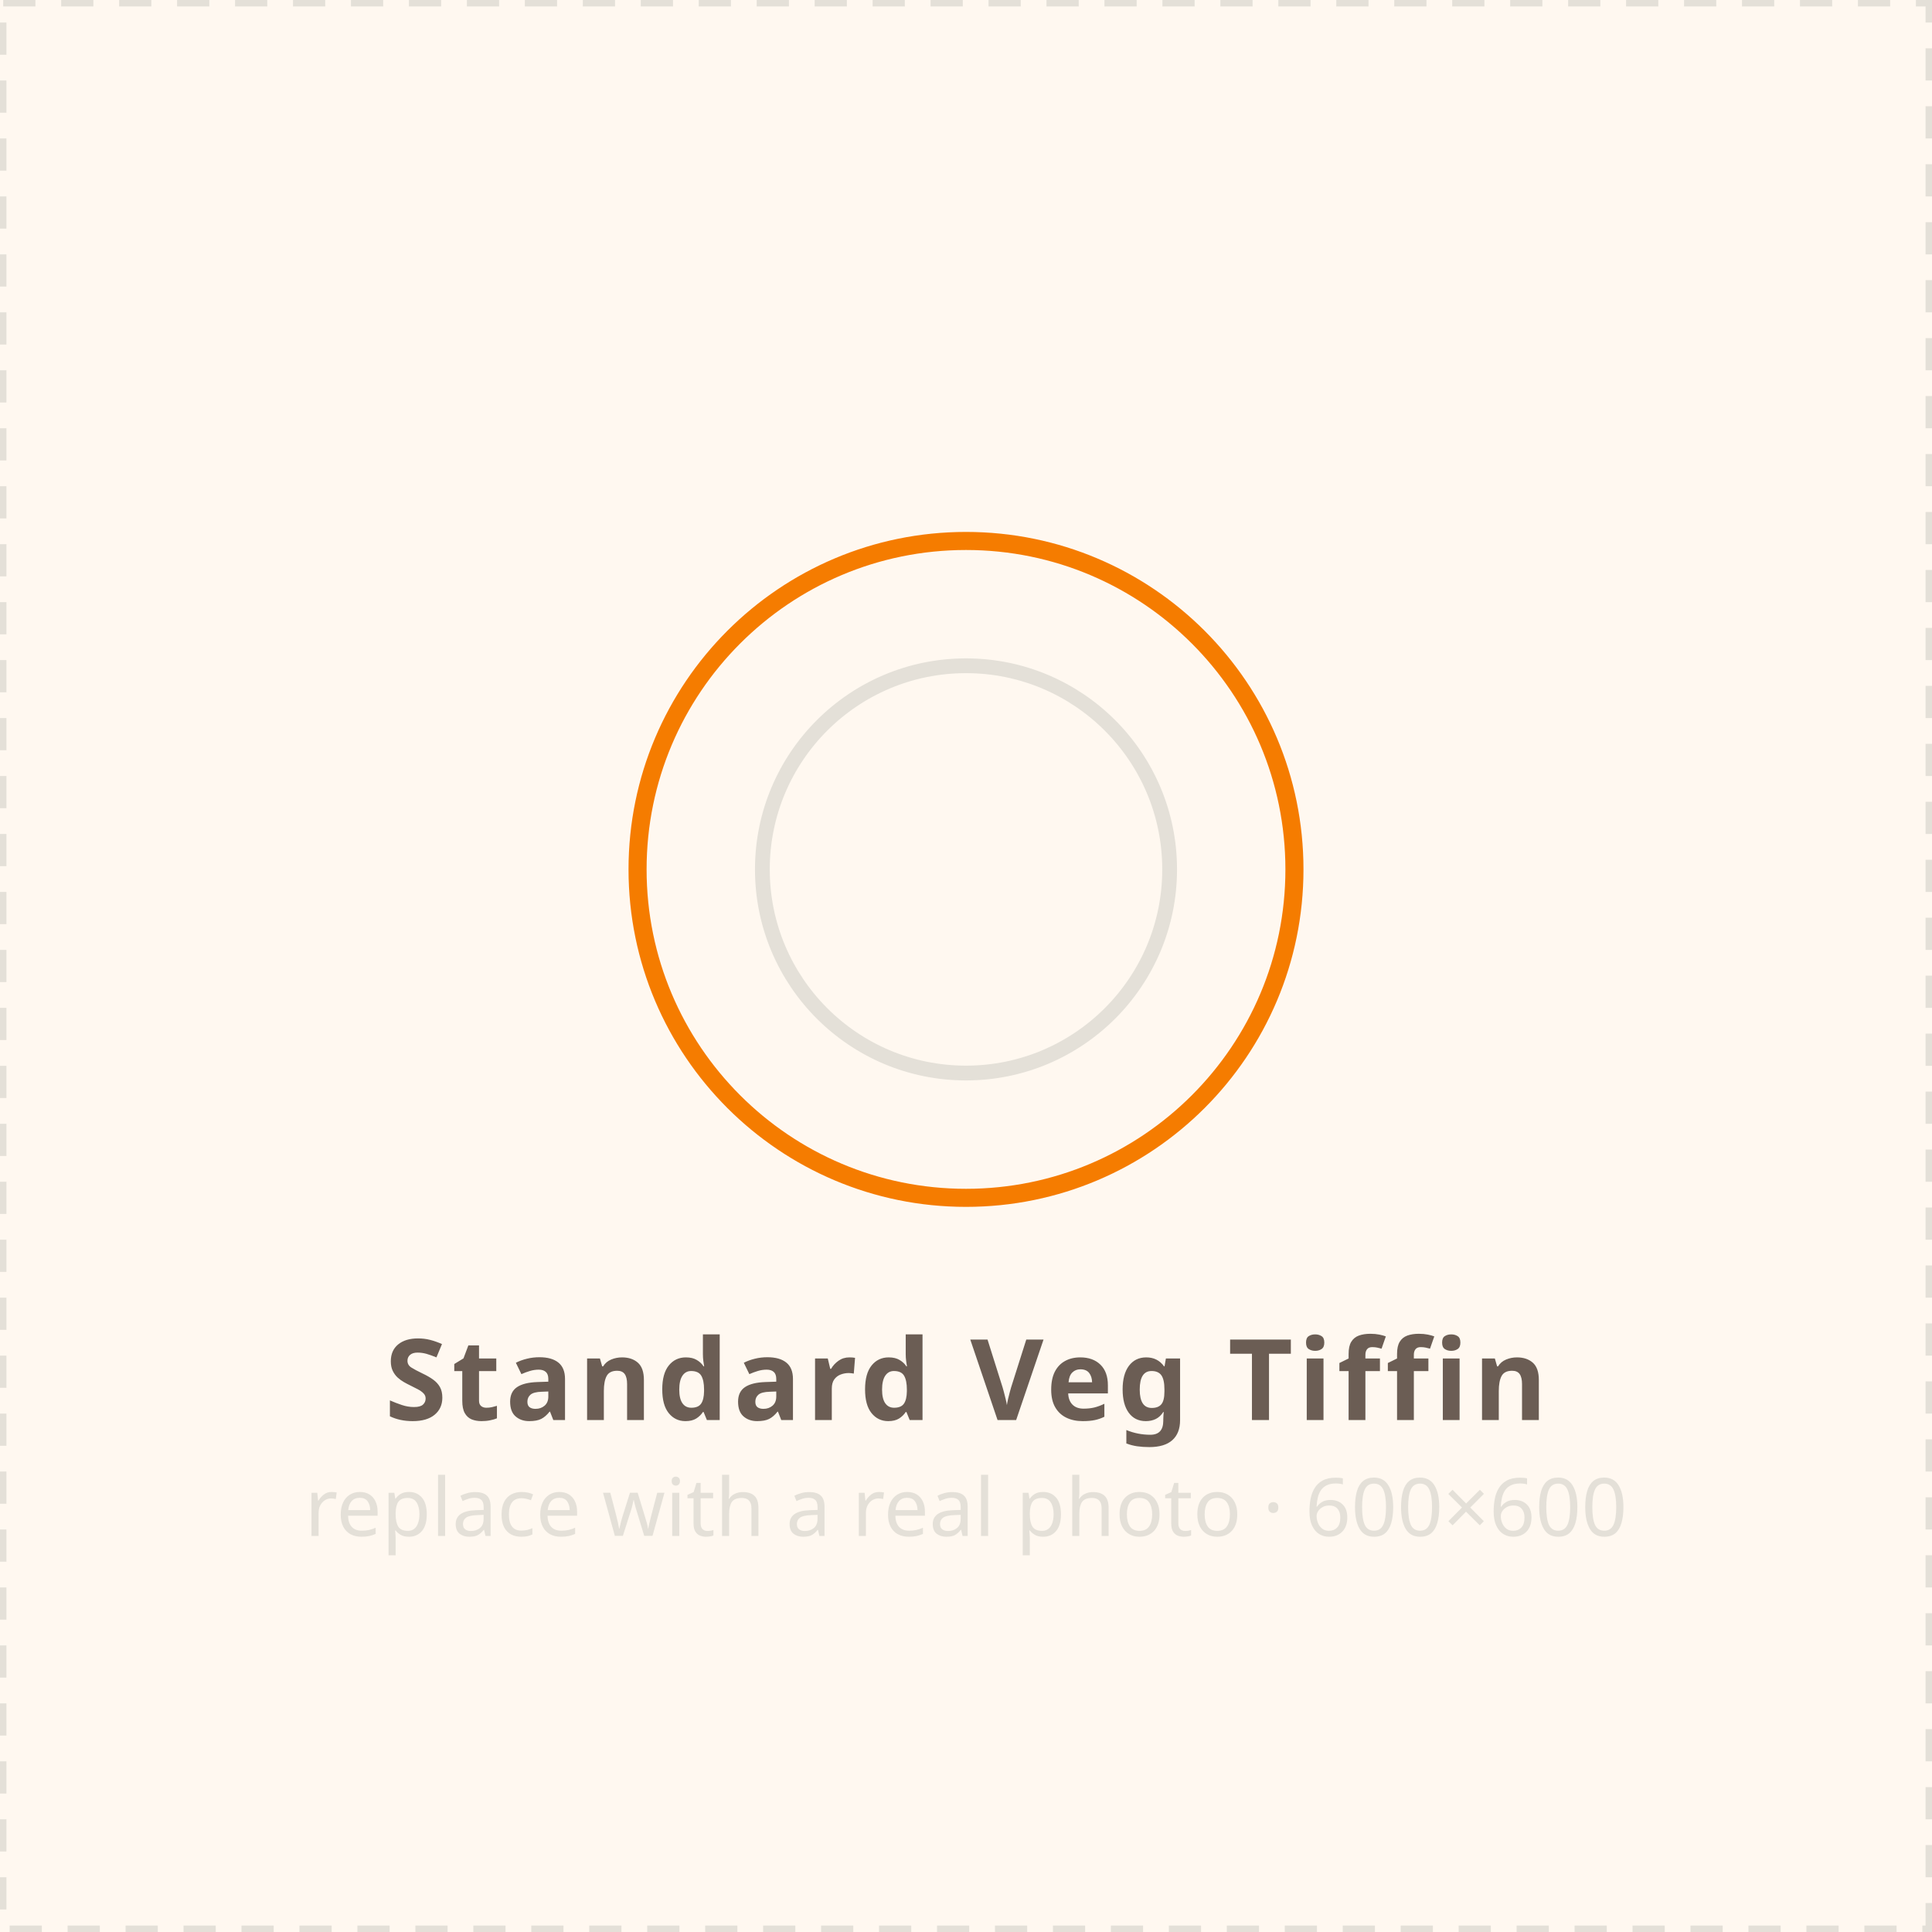
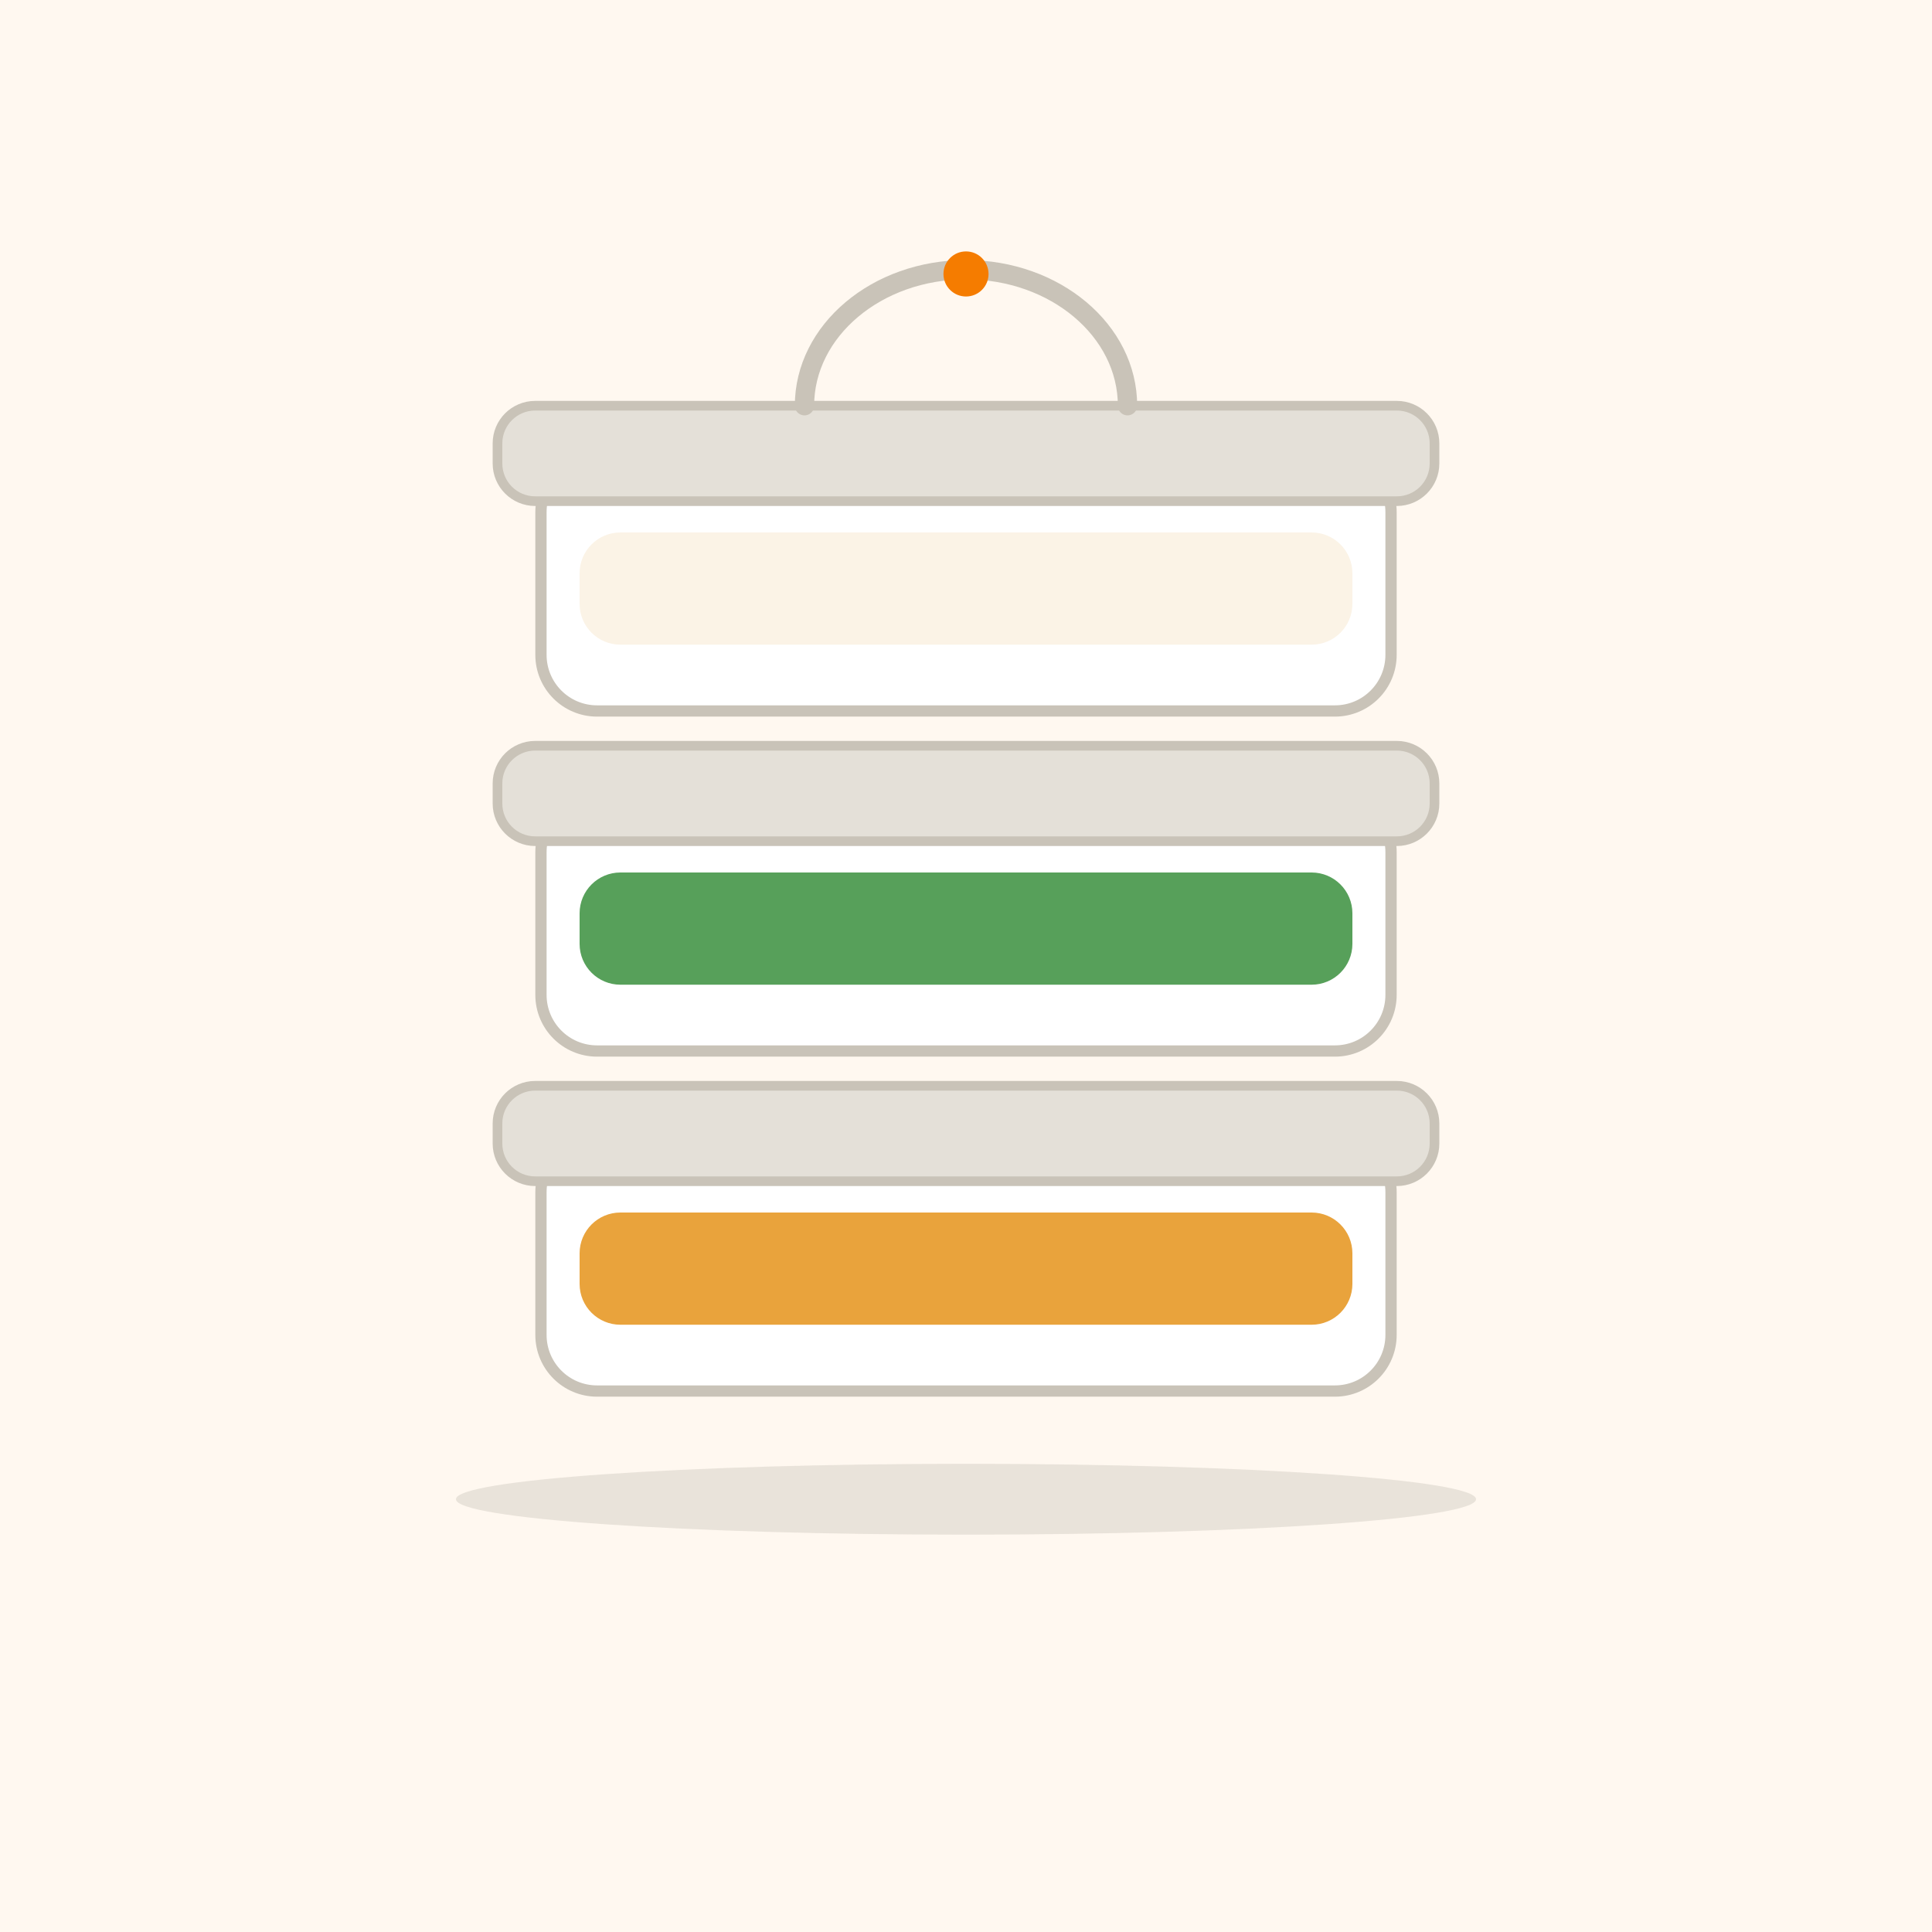
- <svg xmlns="http://www.w3.org/2000/svg" viewBox="0 0 600 600" width="600" height="600" role="img" aria-label="Standard Veg Tiffin placeholder">
+ <svg xmlns="http://www.w3.org/2000/svg" viewBox="0 0 600 600" width="600" height="600" role="img" aria-label="Three-tier tiffin with raita and salad">
  <rect width="600" height="600" fill="#FFF8F0" />
-   <rect x="1" y="1" width="598" height="598" fill="none" stroke="#E4E0D8" stroke-width="2" stroke-dasharray="10 8" />
-   <circle cx="300" cy="270" r="102" fill="none" stroke="#F57C00" stroke-width="5.61" />
-   <circle cx="300" cy="270" r="63.24" fill="none" stroke="#E4E0D8" stroke-width="4.59" />
-   <text x="300" y="441" text-anchor="middle" fill="#6B5D54" font-family="system-ui, sans-serif" font-size="35" font-weight="600" letter-spacing="1.5">Standard Veg Tiffin</text>
-   <text x="300" y="477" text-anchor="middle" fill="#E4E0D8" font-family="system-ui, sans-serif" font-size="25">replace with a real photo · 600×600</text>
+   <ellipse cx="300" cy="465.6" rx="158.4" ry="11" fill="#C9C3B8" opacity=".4" />
+   <rect x="168" y="352.8" width="264" height="79.2" rx="17.424" fill="#FFFFFF" stroke="#C9C3B8" stroke-width="3.5" />
+   <rect x="180" y="376.56" width="240" height="34.848" rx="12.672" fill="#E9A33C" />
+   <rect x="154.5" y="337.2" width="291" height="29.64" rx="11.7" fill="#E4E0D8" stroke="#C9C3B8" stroke-width="3" />
+   <rect x="168" y="247.2" width="264" height="79.2" rx="17.424" fill="#FFFFFF" stroke="#C9C3B8" stroke-width="3.5" />
+   <rect x="180" y="270.96" width="240" height="34.848" rx="12.672" fill="#57A05A" />
+   <rect x="154.5" y="231.6" width="291" height="29.64" rx="11.7" fill="#E4E0D8" stroke="#C9C3B8" stroke-width="3" />
+   <rect x="168" y="141.6" width="264" height="79.2" rx="17.424" fill="#FFFFFF" stroke="#C9C3B8" stroke-width="3.5" />
+   <rect x="180" y="165.36" width="240" height="34.848" rx="12.672" fill="#FBF3E6" />
+   <rect x="154.5" y="126" width="291" height="29.64" rx="11.7" fill="#E4E0D8" stroke="#C9C3B8" stroke-width="3" />
+   <path d="M249.84 126 a 50.16 42.24 0 0 1 100.32 0" fill="none" stroke="#C9C3B8" stroke-width="6" stroke-linecap="round" />
+   <circle cx="300" cy="85.08" r="7" fill="#F57C00" />
</svg>
